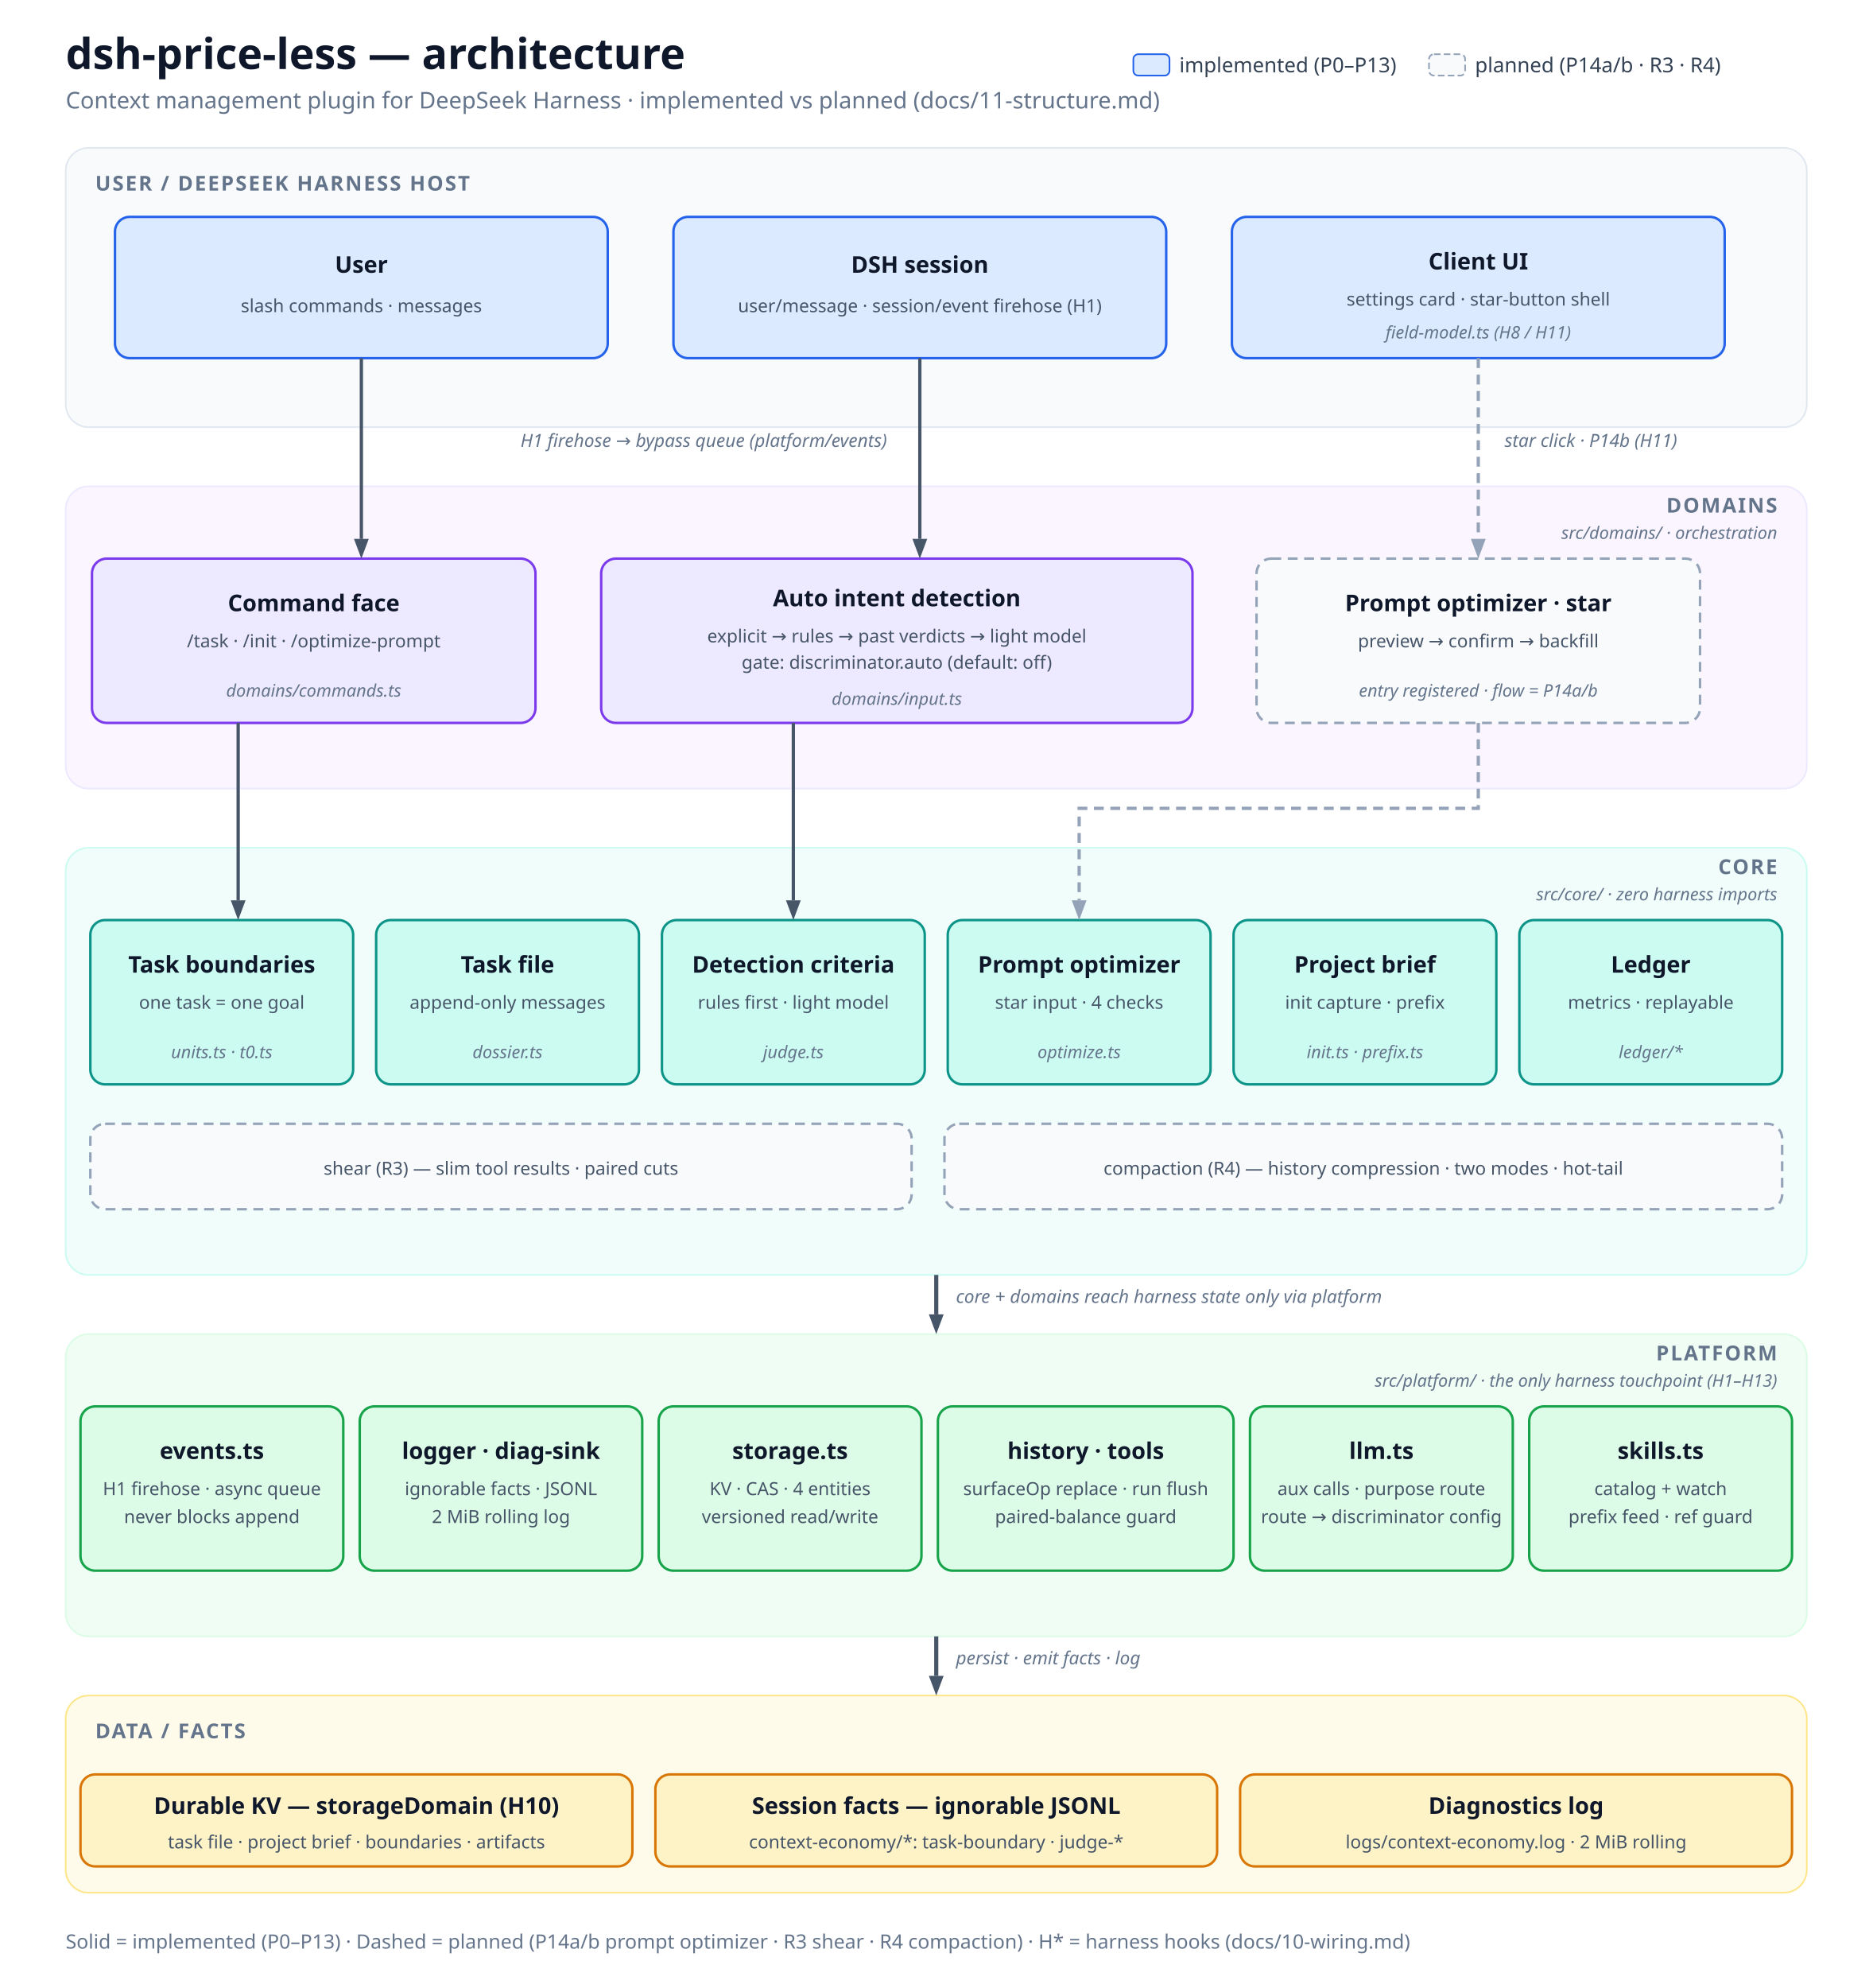
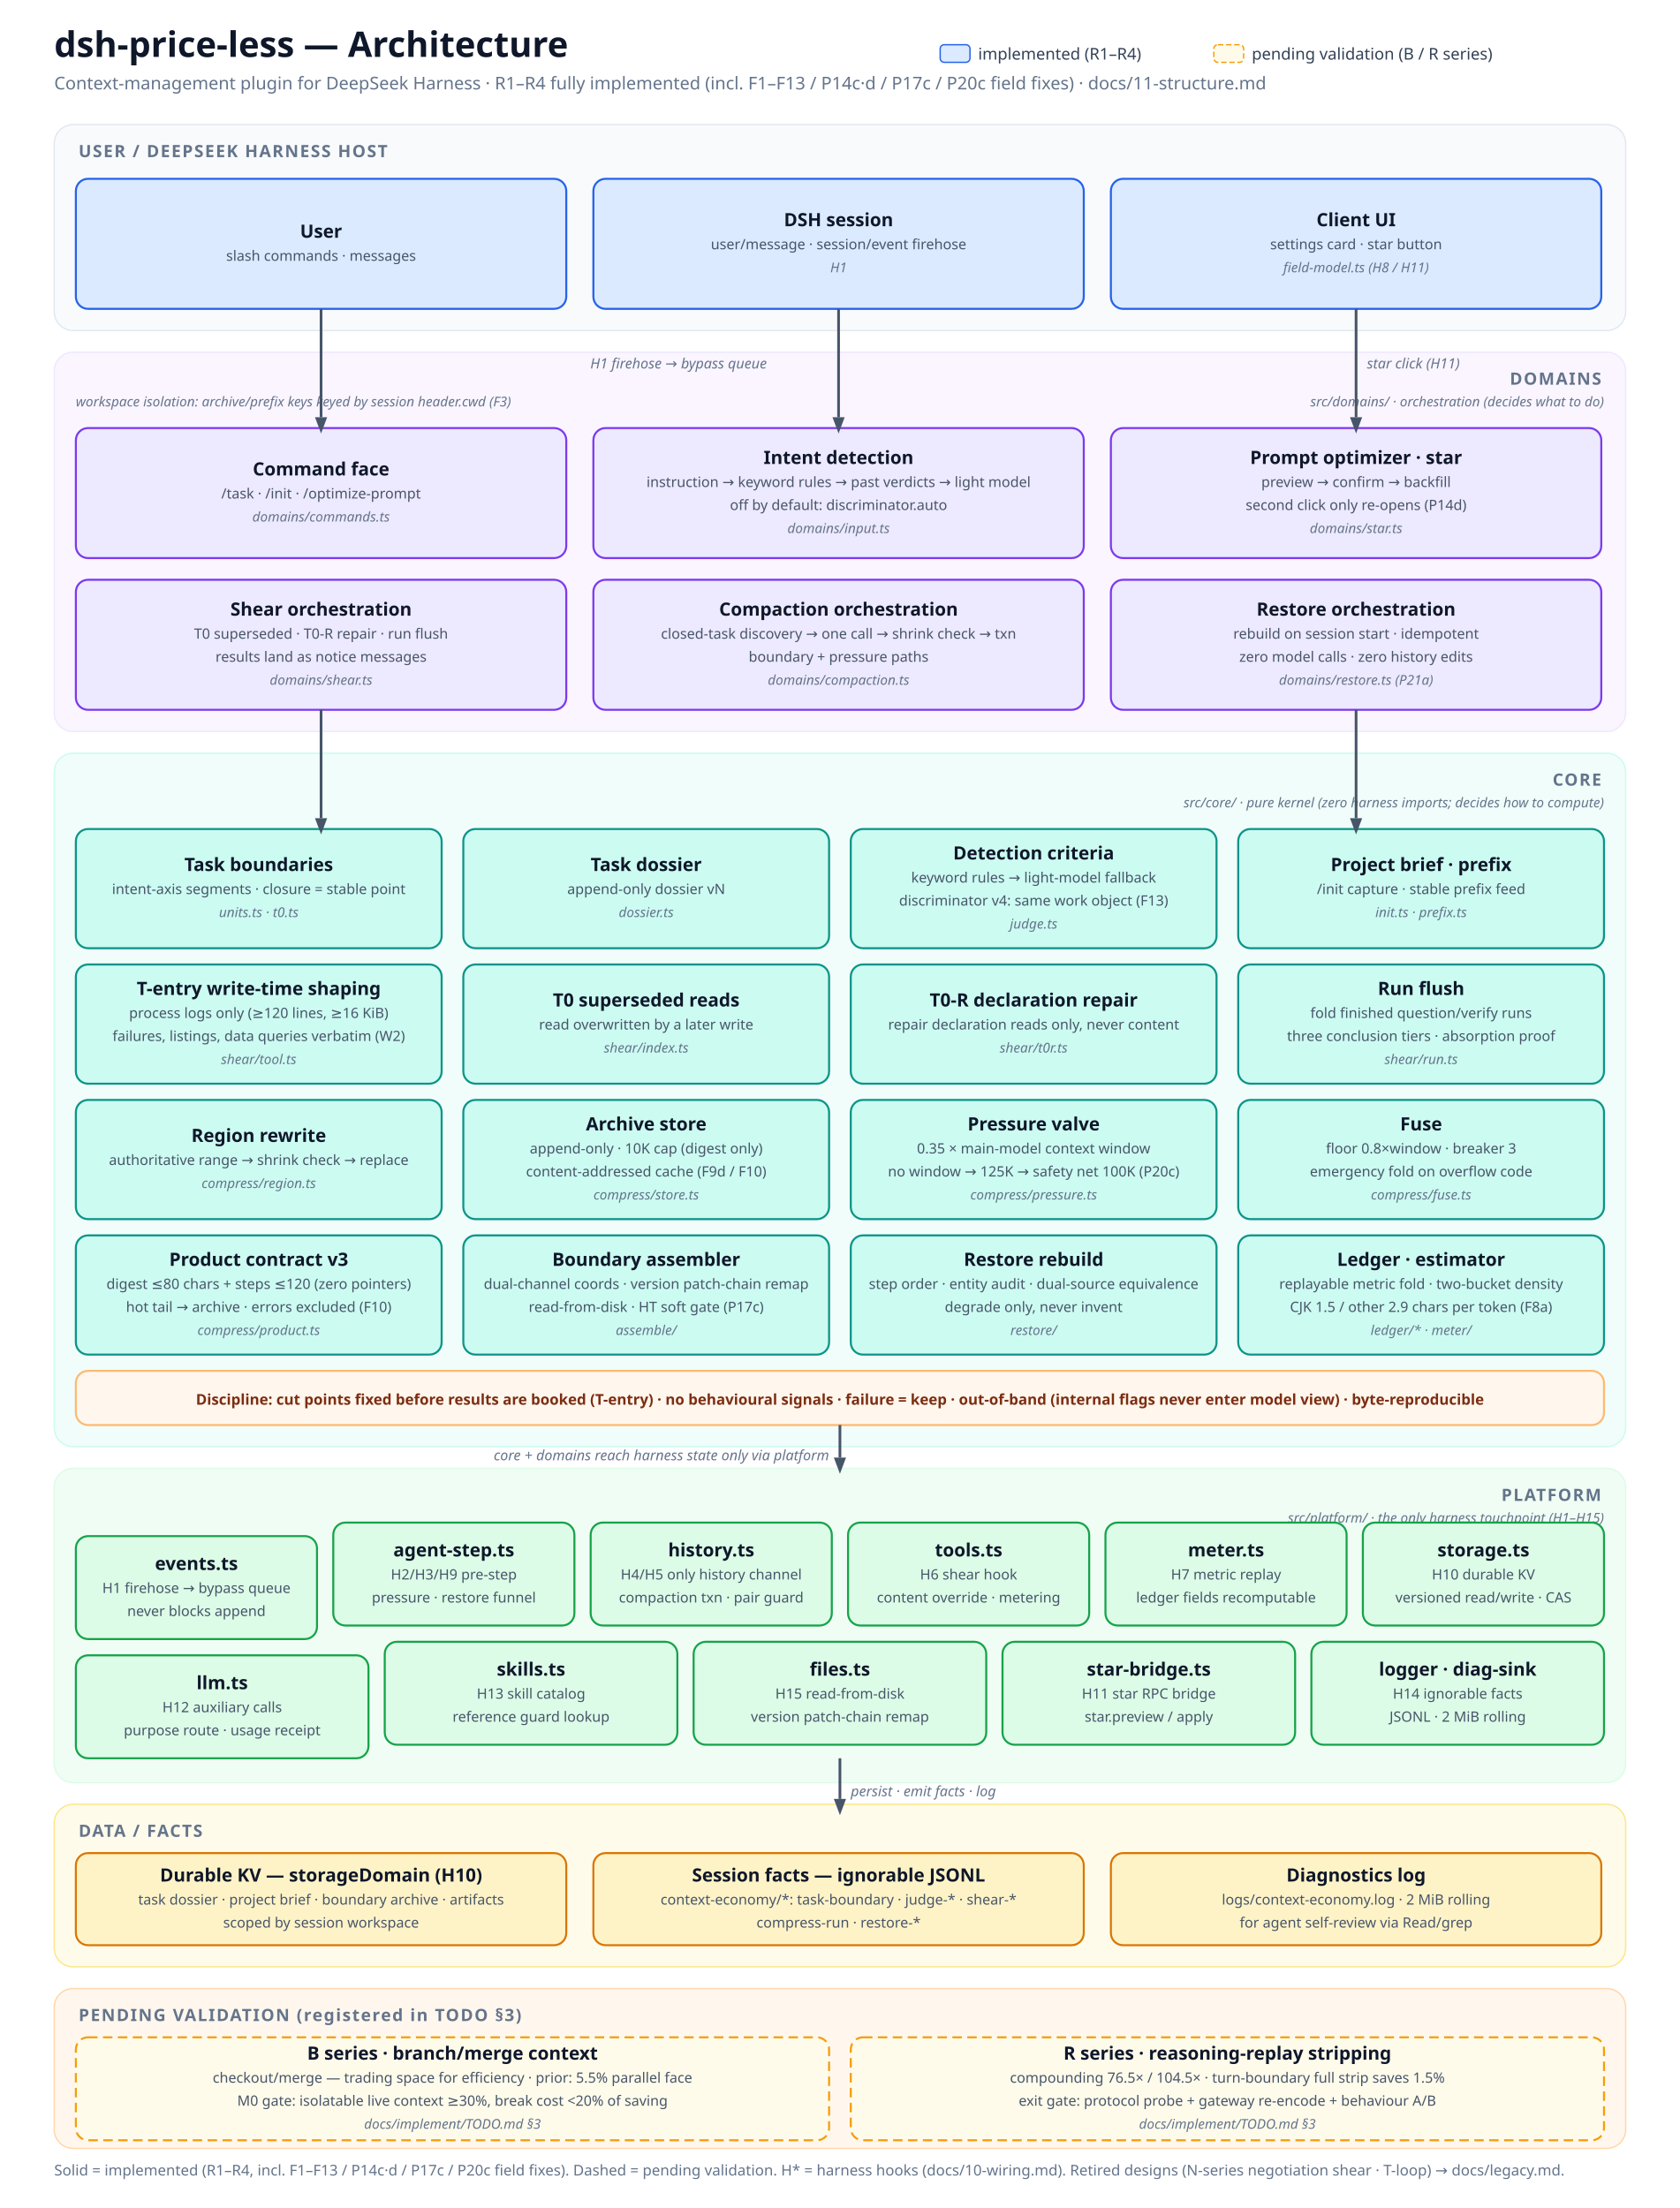
- <svg xmlns="http://www.w3.org/2000/svg" width="1140" height="1210" viewBox="0 0 1140 1210" role="img" aria-labelledby="title desc">
+ <svg xmlns="http://www.w3.org/2000/svg" width="1240" height="1630" viewBox="0 0 1240 1630" role="img" aria-labelledby="title desc">
  <defs>
    <marker id="arrow" markerWidth="12" markerHeight="9" refX="0" refY="4.5" orient="auto" markerUnits="userSpaceOnUse">
      <path d="M0,0 L12,4.5 L0,9 Z" fill="#475569" />
    </marker>
-     <marker id="arrowPlanned" markerWidth="12" markerHeight="9" refX="0" refY="4.5" orient="auto" markerUnits="userSpaceOnUse">
-       <path d="M0,0 L12,4.5 L0,9 Z" fill="#94a3b8" />
-     </marker>
  </defs>
  <style>
    .title { font: 700 26px system-ui, 'Segoe UI', sans-serif; fill: #0f172a; }
-     .subtitle { font: 400 14px system-ui, 'Segoe UI', sans-serif; fill: #64748b; }
+     .subtitle { font: 400 13px system-ui, 'Segoe UI', sans-serif; fill: #64748b; }
    .band-label { font: 700 12.5px system-ui, 'Segoe UI', sans-serif; fill: #64748b; letter-spacing: 0.08em; }
-     .box-label { font: 700 14px system-ui, 'Segoe UI', sans-serif; fill: #0f172a; }
-     .box-sub { font: 400 11px system-ui, 'Segoe UI', sans-serif; fill: #475569; }
-     .box-file { font: 400 10.5px system-ui, 'Segoe UI', sans-serif; font-style: italic; fill: #64748b; }
-     .flow-note { font: 400 11px system-ui, 'Segoe UI', sans-serif; font-style: italic; fill: #64748b; }
-     .footer { font: 400 12px system-ui, 'Segoe UI', sans-serif; fill: #64748b; }
-     .legend-text { font: 400 12.5px system-ui, 'Segoe UI', sans-serif; fill: #334155; }
+     .box-label { font: 700 13.5px system-ui, 'Segoe UI', sans-serif; fill: #0f172a; }
+     .box-sub { font: 400 10.5px system-ui, 'Segoe UI', sans-serif; fill: #475569; }
+     .box-file { font: 400 10px system-ui, 'Segoe UI', sans-serif; font-style: italic; fill: #64748b; }
+     .flow-note { font: 400 10.5px system-ui, 'Segoe UI', sans-serif; font-style: italic; fill: #64748b; }
+     .footer { font: 400 11px system-ui, 'Segoe UI', sans-serif; fill: #64748b; }
+     .legend-text { font: 400 12px system-ui, 'Segoe UI', sans-serif; fill: #334155; }
+     .discipline { font: 600 11px system-ui, 'Segoe UI', sans-serif; fill: #7c2d12; }
  </style>
-   <text class="title" x="40" y="42">dsh-price-less — architecture</text>
-   <text class="subtitle" x="40" y="66">Context management plugin for DeepSeek Harness · implemented vs planned (docs/11-structure.md)</text>
-   <rect x="690" y="33" width="22" height="13" rx="3" fill="#dbeafe" stroke="#2563eb" />
-   <text class="legend-text" x="718" y="44">implemented (P0–P13)</text>
-   <rect x="870" y="33" width="22" height="13" rx="3" fill="#f8fafc" stroke="#94a3b8" stroke-dasharray="4 2" />
-   <text class="legend-text" x="898" y="44">planned (P14a/b · R3 · R4)</text>
-   <rect x="40" y="90" width="1060" height="170" rx="14" fill="#f8fafc" stroke="#e2e8f0" />
-   <text class="band-label" x="58" y="116">USER / DEEPSEEK HARNESS HOST</text>
-   <rect x="70" y="132" width="300" height="86" rx="9" fill="#dbeafe" stroke="#2563eb" stroke-width="1.5" />
-   <text class="box-label" x="220" y="166" text-anchor="middle">User</text>
-   <text class="box-sub" x="220" y="190" text-anchor="middle">slash commands · messages</text>
-   <rect x="410" y="132" width="300" height="86" rx="9" fill="#dbeafe" stroke="#2563eb" stroke-width="1.5" />
-   <text class="box-label" x="560" y="166" text-anchor="middle">DSH session</text>
-   <text class="box-sub" x="560" y="190" text-anchor="middle">user/message · session/event firehose (H1)</text>
-   <rect x="750" y="132" width="300" height="86" rx="9" fill="#dbeafe" stroke="#2563eb" stroke-width="1.5" />
-   <text class="box-label" x="900" y="164" text-anchor="middle">Client UI</text>
-   <text class="box-sub" x="900" y="186" text-anchor="middle">settings card · star-button shell</text>
-   <text class="box-file" x="900" y="206" text-anchor="middle">field-model.ts (H8 / H11)</text>
-   <rect x="40" y="296" width="1060" height="184" rx="14" fill="#faf5ff" stroke="#ede9fe" />
-   <text class="band-label" x="1082" y="312" text-anchor="end">DOMAINS</text>
-   <text class="box-file" x="1082" y="328" text-anchor="end">src/domains/ · orchestration</text>
-   <rect x="56" y="340" width="270" height="100" rx="9" fill="#ede9fe" stroke="#7c3aed" stroke-width="1.5" />
-   <text class="box-label" x="191" y="372" text-anchor="middle">Command face</text>
-   <text class="box-sub" x="191" y="394" text-anchor="middle">/task · /init · /optimize-prompt</text>
-   <text class="box-file" x="191" y="424" text-anchor="middle">domains/commands.ts</text>
-   <rect x="366" y="340" width="360" height="100" rx="9" fill="#ede9fe" stroke="#7c3aed" stroke-width="1.5" />
-   <text class="box-label" x="546" y="369" text-anchor="middle">Auto intent detection</text>
-   <text class="box-sub" x="546" y="391" text-anchor="middle">explicit → rules → past verdicts → light model</text>
-   <text class="box-sub" x="546" y="407" text-anchor="middle">gate: discriminator.auto (default: off)</text>
-   <text class="box-file" x="546" y="429" text-anchor="middle">domains/input.ts</text>
-   <rect x="765" y="340" width="270" height="100" rx="9" fill="#f8fafc" stroke="#94a3b8" stroke-width="1.5" stroke-dasharray="6 4" />
-   <text class="box-label" x="900" y="372" text-anchor="middle" fill="#475569">Prompt optimizer · star</text>
-   <text class="box-sub" x="900" y="394" text-anchor="middle">preview → confirm → backfill</text>
-   <text class="box-file" x="900" y="424" text-anchor="middle">entry registered · flow = P14a/b</text>
-   <rect x="40" y="516" width="1060" height="260" rx="14" fill="#f0fdfa" stroke="#ccfbf1" />
-   <text class="band-label" x="1082" y="532" text-anchor="end">CORE</text>
-   <text class="box-file" x="1082" y="548" text-anchor="end">src/core/ · zero harness imports</text>
-   <rect x="55" y="560" width="160" height="100" rx="9" fill="#ccfbf1" stroke="#0d9488" stroke-width="1.5" />
-   <text class="box-label" x="135" y="592" text-anchor="middle">Task boundaries</text>
-   <text class="box-sub" x="135" y="614" text-anchor="middle">one task = one goal</text>
-   <text class="box-file" x="135" y="644" text-anchor="middle">units.ts · t0.ts</text>
-   <rect x="229" y="560" width="160" height="100" rx="9" fill="#ccfbf1" stroke="#0d9488" stroke-width="1.5" />
-   <text class="box-label" x="309" y="592" text-anchor="middle">Task file</text>
-   <text class="box-sub" x="309" y="614" text-anchor="middle">append-only messages</text>
-   <text class="box-file" x="309" y="644" text-anchor="middle">dossier.ts</text>
-   <rect x="403" y="560" width="160" height="100" rx="9" fill="#ccfbf1" stroke="#0d9488" stroke-width="1.5" />
-   <text class="box-label" x="483" y="592" text-anchor="middle">Detection criteria</text>
-   <text class="box-sub" x="483" y="614" text-anchor="middle">rules first · light model</text>
-   <text class="box-file" x="483" y="644" text-anchor="middle">judge.ts</text>
-   <rect x="577" y="560" width="160" height="100" rx="9" fill="#ccfbf1" stroke="#0d9488" stroke-width="1.5" />
-   <text class="box-label" x="657" y="592" text-anchor="middle">Prompt optimizer</text>
-   <text class="box-sub" x="657" y="614" text-anchor="middle">star input · 4 checks</text>
-   <text class="box-file" x="657" y="644" text-anchor="middle">optimize.ts</text>
-   <rect x="751" y="560" width="160" height="100" rx="9" fill="#ccfbf1" stroke="#0d9488" stroke-width="1.5" />
-   <text class="box-label" x="831" y="592" text-anchor="middle">Project brief</text>
-   <text class="box-sub" x="831" y="614" text-anchor="middle">init capture · prefix</text>
-   <text class="box-file" x="831" y="644" text-anchor="middle">init.ts · prefix.ts</text>
-   <rect x="925" y="560" width="160" height="100" rx="9" fill="#ccfbf1" stroke="#0d9488" stroke-width="1.5" />
-   <text class="box-label" x="1005" y="592" text-anchor="middle">Ledger</text>
-   <text class="box-sub" x="1005" y="614" text-anchor="middle">metrics · replayable</text>
-   <text class="box-file" x="1005" y="644" text-anchor="middle">ledger/*</text>
-   <rect x="55" y="684" width="500" height="52" rx="9" fill="#f8fafc" stroke="#94a3b8" stroke-width="1.5" stroke-dasharray="6 4" />
-   <text class="box-sub" x="305" y="715" text-anchor="middle" fill="#475569">shear (R3) — slim tool results · paired cuts</text>
-   <rect x="575" y="684" width="510" height="52" rx="9" fill="#f8fafc" stroke="#94a3b8" stroke-width="1.5" stroke-dasharray="6 4" />
-   <text class="box-sub" x="830" y="715" text-anchor="middle" fill="#475569">compaction (R4) — history compression · two modes · hot-tail</text>
-   <rect x="40" y="812" width="1060" height="184" rx="14" fill="#f0fdf4" stroke="#dcfce7" />
-   <text class="band-label" x="1082" y="828" text-anchor="end">PLATFORM</text>
-   <text class="box-file" x="1082" y="844" text-anchor="end">src/platform/ · the only harness touchpoint (H1–H13)</text>
-   <rect x="49" y="856" width="160" height="100" rx="9" fill="#dcfce7" stroke="#16a34a" stroke-width="1.5" />
-   <text class="box-label" x="129" y="888" text-anchor="middle">events.ts</text>
-   <text class="box-sub" x="129" y="910" text-anchor="middle">H1 firehose · async queue</text>
-   <text class="box-sub" x="129" y="927" text-anchor="middle">never blocks append</text>
-   <rect x="219" y="856" width="172" height="100" rx="9" fill="#dcfce7" stroke="#16a34a" stroke-width="1.5" />
-   <text class="box-label" x="305" y="888" text-anchor="middle">logger · diag-sink</text>
-   <text class="box-sub" x="305" y="910" text-anchor="middle">ignorable facts · JSONL</text>
-   <text class="box-sub" x="305" y="927" text-anchor="middle">2 MiB rolling log</text>
-   <rect x="401" y="856" width="160" height="100" rx="9" fill="#dcfce7" stroke="#16a34a" stroke-width="1.5" />
-   <text class="box-label" x="481" y="888" text-anchor="middle">storage.ts</text>
-   <text class="box-sub" x="481" y="910" text-anchor="middle">KV · CAS · 4 entities</text>
-   <text class="box-sub" x="481" y="927" text-anchor="middle">versioned read/write</text>
-   <rect x="571" y="856" width="180" height="100" rx="9" fill="#dcfce7" stroke="#16a34a" stroke-width="1.5" />
-   <text class="box-label" x="661" y="888" text-anchor="middle">history · tools</text>
-   <text class="box-sub" x="661" y="910" text-anchor="middle">surfaceOp replace · run flush</text>
-   <text class="box-sub" x="661" y="927" text-anchor="middle">paired-balance guard</text>
-   <rect x="761" y="856" width="160" height="100" rx="9" fill="#dcfce7" stroke="#16a34a" stroke-width="1.5" />
-   <text class="box-label" x="841" y="888" text-anchor="middle">llm.ts</text>
-   <text class="box-sub" x="841" y="910" text-anchor="middle">aux calls · purpose route</text>
-   <text class="box-sub" x="841" y="927" text-anchor="middle">route → discriminator config</text>
-   <rect x="931" y="856" width="160" height="100" rx="9" fill="#dcfce7" stroke="#16a34a" stroke-width="1.5" />
-   <text class="box-label" x="1011" y="888" text-anchor="middle">skills.ts</text>
-   <text class="box-sub" x="1011" y="910" text-anchor="middle">catalog + watch</text>
-   <text class="box-sub" x="1011" y="927" text-anchor="middle">prefix feed · ref guard</text>
-   <rect x="40" y="1032" width="1060" height="120" rx="14" fill="#fffbeb" stroke="#fde68a" />
-   <text class="band-label" x="58" y="1058">DATA / FACTS</text>
-   <rect x="49" y="1080" width="336" height="56" rx="9" fill="#fef3c7" stroke="#d97706" stroke-width="1.5" />
-   <text class="box-label" x="217" y="1104" text-anchor="middle" font-size="13">Durable KV — storageDomain (H10)</text>
-   <text class="box-sub" x="217" y="1125" text-anchor="middle">task file · project brief · boundaries · artifacts</text>
-   <rect x="399" y="1080" width="342" height="56" rx="9" fill="#fef3c7" stroke="#d97706" stroke-width="1.5" />
-   <text class="box-label" x="570" y="1104" text-anchor="middle" font-size="13">Session facts — ignorable JSONL</text>
-   <text class="box-sub" x="570" y="1125" text-anchor="middle">context-economy/*: task-boundary · judge-*</text>
-   <rect x="755" y="1080" width="336" height="56" rx="9" fill="#fef3c7" stroke="#d97706" stroke-width="1.5" />
-   <text class="box-label" x="923" y="1104" text-anchor="middle" font-size="13">Diagnostics log</text>
-   <text class="box-sub" x="923" y="1125" text-anchor="middle">logs/context-economy.log · 2 MiB rolling</text>
+   <text class="title" x="40" y="42">dsh-price-less — Architecture</text>
+   <text class="subtitle" x="40" y="66">Context-management plugin for DeepSeek Harness · R1–R4 fully implemented (incl. F1–F13 / P14c·d / P17c / P20c field fixes) · docs/11-structure.md</text>
+   <rect x="694" y="33" width="22" height="13" rx="3" fill="#dbeafe" stroke="#2563eb" />
+   <text class="legend-text" x="722" y="44">implemented (R1–R4)</text>
+   <rect x="896" y="33" width="22" height="13" rx="3" fill="#fffbeb" stroke="#f59e0b" stroke-dasharray="4 2" />
+   <text class="legend-text" x="924" y="44">pending validation (B / R series)</text>
+   <rect x="40" y="92" width="1160" height="152" rx="14" fill="#f8fafc" stroke="#e2e8f0" />
+   <text class="band-label" x="58" y="116" text-anchor="start">USER / DEEPSEEK HARNESS HOST</text>
+   <rect x="40" y="260" width="1160" height="280" rx="14" fill="#faf5ff" stroke="#ede9fe" />
+   <text class="band-label" x="1182" y="284" text-anchor="end">DOMAINS</text>
+   <text class="box-file" x="56" y="300" text-anchor="start">workspace isolation: archive/prefix keys keyed by session header.cwd (F3)</text>
+   <text class="box-file" x="1184" y="300" text-anchor="end">src/domains/ · orchestration (decides what to do)</text>
+   <rect x="40" y="556" width="1160" height="512" rx="14" fill="#f0fdfa" stroke="#ccfbf1" />
+   <text class="band-label" x="1182" y="580" text-anchor="end">CORE</text>
+   <text class="box-file" x="1184" y="596" text-anchor="end">src/core/ · pure kernel (zero harness imports; decides how to compute)</text>
+   <rect x="40" y="1084" width="1160" height="232" rx="14" fill="#f0fdf4" stroke="#dcfce7" />
+   <text class="band-label" x="1182" y="1108" text-anchor="end">PLATFORM</text>
+   <text class="box-file" x="1184" y="1124" text-anchor="end">src/platform/ · the only harness touchpoint (H1–H15)</text>
+   <rect x="40" y="1332" width="1160" height="120" rx="14" fill="#fffbeb" stroke="#fde68a" />
+   <text class="band-label" x="58" y="1356" text-anchor="start">DATA / FACTS</text>
+   <rect x="40" y="1468" width="1160" height="118" rx="14" fill="#fff7ed" stroke="#fed7aa" />
+   <text class="band-label" x="58" y="1492" text-anchor="start">PENDING VALIDATION (registered in TODO §3)</text>
+   <rect x="56" y="132" width="362" height="96" rx="9" fill="#dbeafe" stroke="#2563eb" stroke-width="1.5" />
+   <text class="box-label" x="237.0" y="175.5" text-anchor="middle">User</text>
+   <text class="box-sub" x="237.0" y="192.5" text-anchor="middle">slash commands · messages</text>
+   <rect x="438" y="132" width="362" height="96" rx="9" fill="#dbeafe" stroke="#2563eb" stroke-width="1.5" />
+   <text class="box-label" x="619.0" y="167.0" text-anchor="middle">DSH session</text>
+   <text class="box-sub" x="619.0" y="184.0" text-anchor="middle">user/message · session/event firehose</text>
+   <text class="box-file" x="619.0" y="201.0" text-anchor="middle">H1</text>
+   <rect x="820" y="132" width="362" height="96" rx="9" fill="#dbeafe" stroke="#2563eb" stroke-width="1.5" />
+   <text class="box-label" x="1001.0" y="167.0" text-anchor="middle">Client UI</text>
+   <text class="box-sub" x="1001.0" y="184.0" text-anchor="middle">settings card · star button</text>
+   <text class="box-file" x="1001.0" y="201.0" text-anchor="middle">field-model.ts (H8 / H11)</text>
+   <rect x="56" y="316" width="362" height="96" rx="9" fill="#ede9fe" stroke="#7c3aed" stroke-width="1.5" />
+   <text class="box-label" x="237.0" y="351.0" text-anchor="middle">Command face</text>
+   <text class="box-sub" x="237.0" y="368.0" text-anchor="middle">/task · /init · /optimize-prompt</text>
+   <text class="box-file" x="237.0" y="385.0" text-anchor="middle">domains/commands.ts</text>
+   <rect x="438" y="316" width="362" height="96" rx="9" fill="#ede9fe" stroke="#7c3aed" stroke-width="1.5" />
+   <text class="box-label" x="619.0" y="342.5" text-anchor="middle">Intent detection</text>
+   <text class="box-sub" x="619.0" y="359.5" text-anchor="middle">instruction → keyword rules → past verdicts → light model</text>
+   <text class="box-sub" x="619.0" y="376.5" text-anchor="middle">off by default: discriminator.auto</text>
+   <text class="box-file" x="619.0" y="393.5" text-anchor="middle">domains/input.ts</text>
+   <rect x="820" y="316" width="362" height="96" rx="9" fill="#ede9fe" stroke="#7c3aed" stroke-width="1.5" />
+   <text class="box-label" x="1001.0" y="342.5" text-anchor="middle">Prompt optimizer · star</text>
+   <text class="box-sub" x="1001.0" y="359.5" text-anchor="middle">preview → confirm → backfill</text>
+   <text class="box-sub" x="1001.0" y="376.5" text-anchor="middle">second click only re-opens (P14d)</text>
+   <text class="box-file" x="1001.0" y="393.5" text-anchor="middle">domains/star.ts</text>
+   <rect x="56" y="428" width="362" height="96" rx="9" fill="#ede9fe" stroke="#7c3aed" stroke-width="1.5" />
+   <text class="box-label" x="237.0" y="454.5" text-anchor="middle">Shear orchestration</text>
+   <text class="box-sub" x="237.0" y="471.5" text-anchor="middle">T0 superseded · T0-R repair · run flush</text>
+   <text class="box-sub" x="237.0" y="488.5" text-anchor="middle">results land as notice messages</text>
+   <text class="box-file" x="237.0" y="505.5" text-anchor="middle">domains/shear.ts</text>
+   <rect x="438" y="428" width="362" height="96" rx="9" fill="#ede9fe" stroke="#7c3aed" stroke-width="1.5" />
+   <text class="box-label" x="619.0" y="454.5" text-anchor="middle">Compaction orchestration</text>
+   <text class="box-sub" x="619.0" y="471.5" text-anchor="middle">closed-task discovery → one call → shrink check → txn</text>
+   <text class="box-sub" x="619.0" y="488.5" text-anchor="middle">boundary + pressure paths</text>
+   <text class="box-file" x="619.0" y="505.5" text-anchor="middle">domains/compaction.ts</text>
+   <rect x="820" y="428" width="362" height="96" rx="9" fill="#ede9fe" stroke="#7c3aed" stroke-width="1.5" />
+   <text class="box-label" x="1001.0" y="454.5" text-anchor="middle">Restore orchestration</text>
+   <text class="box-sub" x="1001.0" y="471.5" text-anchor="middle">rebuild on session start · idempotent</text>
+   <text class="box-sub" x="1001.0" y="488.5" text-anchor="middle">zero model calls · zero history edits</text>
+   <text class="box-file" x="1001.0" y="505.5" text-anchor="middle">domains/restore.ts (P21a)</text>
+   <rect x="56" y="612" width="270" height="88" rx="9" fill="#ccfbf1" stroke="#0d9488" stroke-width="1.5" />
+   <text class="box-label" x="191.0" y="643.0" text-anchor="middle">Task boundaries</text>
+   <text class="box-sub" x="191.0" y="660.0" text-anchor="middle">intent-axis segments · closure = stable point</text>
+   <text class="box-file" x="191.0" y="677.0" text-anchor="middle">units.ts · t0.ts</text>
+   <rect x="342" y="612" width="270" height="88" rx="9" fill="#ccfbf1" stroke="#0d9488" stroke-width="1.5" />
+   <text class="box-label" x="477.0" y="643.0" text-anchor="middle">Task dossier</text>
+   <text class="box-sub" x="477.0" y="660.0" text-anchor="middle">append-only dossier vN</text>
+   <text class="box-file" x="477.0" y="677.0" text-anchor="middle">dossier.ts</text>
+   <rect x="628" y="612" width="270" height="88" rx="9" fill="#ccfbf1" stroke="#0d9488" stroke-width="1.5" />
+   <text class="box-label" x="763.0" y="634.5" text-anchor="middle">Detection criteria</text>
+   <text class="box-sub" x="763.0" y="651.5" text-anchor="middle">keyword rules → light-model fallback</text>
+   <text class="box-sub" x="763.0" y="668.5" text-anchor="middle">discriminator v4: same work object (F13)</text>
+   <text class="box-file" x="763.0" y="685.5" text-anchor="middle">judge.ts</text>
+   <rect x="914" y="612" width="270" height="88" rx="9" fill="#ccfbf1" stroke="#0d9488" stroke-width="1.5" />
+   <text class="box-label" x="1049.0" y="643.0" text-anchor="middle">Project brief · prefix</text>
+   <text class="box-sub" x="1049.0" y="660.0" text-anchor="middle">/init capture · stable prefix feed</text>
+   <text class="box-file" x="1049.0" y="677.0" text-anchor="middle">init.ts · prefix.ts</text>
+   <rect x="56" y="712" width="270" height="88" rx="9" fill="#ccfbf1" stroke="#0d9488" stroke-width="1.5" />
+   <text class="box-label" x="191.0" y="734.5" text-anchor="middle">T-entry write-time shaping</text>
+   <text class="box-sub" x="191.0" y="751.5" text-anchor="middle">process logs only (≥120 lines, ≥16 KiB)</text>
+   <text class="box-sub" x="191.0" y="768.5" text-anchor="middle">failures, listings, data queries verbatim (W2)</text>
+   <text class="box-file" x="191.0" y="785.5" text-anchor="middle">shear/tool.ts</text>
+   <rect x="342" y="712" width="270" height="88" rx="9" fill="#ccfbf1" stroke="#0d9488" stroke-width="1.5" />
+   <text class="box-label" x="477.0" y="743.0" text-anchor="middle">T0 superseded reads</text>
+   <text class="box-sub" x="477.0" y="760.0" text-anchor="middle">read overwritten by a later write</text>
+   <text class="box-file" x="477.0" y="777.0" text-anchor="middle">shear/index.ts</text>
+   <rect x="628" y="712" width="270" height="88" rx="9" fill="#ccfbf1" stroke="#0d9488" stroke-width="1.5" />
+   <text class="box-label" x="763.0" y="743.0" text-anchor="middle">T0-R declaration repair</text>
+   <text class="box-sub" x="763.0" y="760.0" text-anchor="middle">repair declaration reads only, never content</text>
+   <text class="box-file" x="763.0" y="777.0" text-anchor="middle">shear/t0r.ts</text>
+   <rect x="914" y="712" width="270" height="88" rx="9" fill="#ccfbf1" stroke="#0d9488" stroke-width="1.5" />
+   <text class="box-label" x="1049.0" y="734.5" text-anchor="middle">Run flush</text>
+   <text class="box-sub" x="1049.0" y="751.5" text-anchor="middle">fold finished question/verify runs</text>
+   <text class="box-sub" x="1049.0" y="768.5" text-anchor="middle">three conclusion tiers · absorption proof</text>
+   <text class="box-file" x="1049.0" y="785.5" text-anchor="middle">shear/run.ts</text>
+   <rect x="56" y="812" width="270" height="88" rx="9" fill="#ccfbf1" stroke="#0d9488" stroke-width="1.5" />
+   <text class="box-label" x="191.0" y="843.0" text-anchor="middle">Region rewrite</text>
+   <text class="box-sub" x="191.0" y="860.0" text-anchor="middle">authoritative range → shrink check → replace</text>
+   <text class="box-file" x="191.0" y="877.0" text-anchor="middle">compress/region.ts</text>
+   <rect x="342" y="812" width="270" height="88" rx="9" fill="#ccfbf1" stroke="#0d9488" stroke-width="1.5" />
+   <text class="box-label" x="477.0" y="834.5" text-anchor="middle">Archive store</text>
+   <text class="box-sub" x="477.0" y="851.5" text-anchor="middle">append-only · 10K cap (digest only)</text>
+   <text class="box-sub" x="477.0" y="868.5" text-anchor="middle">content-addressed cache (F9d / F10)</text>
+   <text class="box-file" x="477.0" y="885.5" text-anchor="middle">compress/store.ts</text>
+   <rect x="628" y="812" width="270" height="88" rx="9" fill="#ccfbf1" stroke="#0d9488" stroke-width="1.5" />
+   <text class="box-label" x="763.0" y="834.5" text-anchor="middle">Pressure valve</text>
+   <text class="box-sub" x="763.0" y="851.5" text-anchor="middle">0.35 × main-model context window</text>
+   <text class="box-sub" x="763.0" y="868.5" text-anchor="middle">no window → 125K → safety net 100K (P20c)</text>
+   <text class="box-file" x="763.0" y="885.5" text-anchor="middle">compress/pressure.ts</text>
+   <rect x="914" y="812" width="270" height="88" rx="9" fill="#ccfbf1" stroke="#0d9488" stroke-width="1.5" />
+   <text class="box-label" x="1049.0" y="834.5" text-anchor="middle">Fuse</text>
+   <text class="box-sub" x="1049.0" y="851.5" text-anchor="middle">floor 0.8×window · breaker 3</text>
+   <text class="box-sub" x="1049.0" y="868.5" text-anchor="middle">emergency fold on overflow code</text>
+   <text class="box-file" x="1049.0" y="885.5" text-anchor="middle">compress/fuse.ts</text>
+   <rect x="56" y="912" width="270" height="88" rx="9" fill="#ccfbf1" stroke="#0d9488" stroke-width="1.5" />
+   <text class="box-label" x="191.0" y="934.5" text-anchor="middle">Product contract v3</text>
+   <text class="box-sub" x="191.0" y="951.5" text-anchor="middle">digest ≤80 chars + steps ≤120 (zero pointers)</text>
+   <text class="box-sub" x="191.0" y="968.5" text-anchor="middle">hot tail → archive · errors excluded (F10)</text>
+   <text class="box-file" x="191.0" y="985.5" text-anchor="middle">compress/product.ts</text>
+   <rect x="342" y="912" width="270" height="88" rx="9" fill="#ccfbf1" stroke="#0d9488" stroke-width="1.5" />
+   <text class="box-label" x="477.0" y="934.5" text-anchor="middle">Boundary assembler</text>
+   <text class="box-sub" x="477.0" y="951.5" text-anchor="middle">dual-channel coords · version patch-chain remap</text>
+   <text class="box-sub" x="477.0" y="968.5" text-anchor="middle">read-from-disk · HT soft gate (P17c)</text>
+   <text class="box-file" x="477.0" y="985.5" text-anchor="middle">assemble/</text>
+   <rect x="628" y="912" width="270" height="88" rx="9" fill="#ccfbf1" stroke="#0d9488" stroke-width="1.5" />
+   <text class="box-label" x="763.0" y="934.5" text-anchor="middle">Restore rebuild</text>
+   <text class="box-sub" x="763.0" y="951.5" text-anchor="middle">step order · entity audit · dual-source equivalence</text>
+   <text class="box-sub" x="763.0" y="968.5" text-anchor="middle">degrade only, never invent</text>
+   <text class="box-file" x="763.0" y="985.5" text-anchor="middle">restore/</text>
+   <rect x="914" y="912" width="270" height="88" rx="9" fill="#ccfbf1" stroke="#0d9488" stroke-width="1.5" />
+   <text class="box-label" x="1049.0" y="934.5" text-anchor="middle">Ledger · estimator</text>
+   <text class="box-sub" x="1049.0" y="951.5" text-anchor="middle">replayable metric fold · two-bucket density</text>
+   <text class="box-sub" x="1049.0" y="968.5" text-anchor="middle">CJK 1.5 / other 2.9 chars per token (F8a)</text>
+   <text class="box-file" x="1049.0" y="985.5" text-anchor="middle">ledger/* · meter/</text>
+   <rect x="56" y="1134" width="178" height="76" rx="9" fill="#dcfce7" stroke="#16a34a" stroke-width="1.5" />
+   <text class="box-label" x="145.0" y="1159.0" text-anchor="middle">events.ts</text>
+   <text class="box-sub" x="145.0" y="1176.0" text-anchor="middle">H1 firehose → bypass queue</text>
+   <text class="box-sub" x="145.0" y="1193.0" text-anchor="middle">never blocks append</text>
+   <rect x="246" y="1124" width="178" height="76" rx="9" fill="#dcfce7" stroke="#16a34a" stroke-width="1.5" />
+   <text class="box-label" x="335.0" y="1149.0" text-anchor="middle">agent-step.ts</text>
+   <text class="box-sub" x="335.0" y="1166.0" text-anchor="middle">H2/H3/H9 pre-step</text>
+   <text class="box-sub" x="335.0" y="1183.0" text-anchor="middle">pressure · restore funnel</text>
+   <rect x="436" y="1124" width="178" height="76" rx="9" fill="#dcfce7" stroke="#16a34a" stroke-width="1.5" />
+   <text class="box-label" x="525.0" y="1149.0" text-anchor="middle">history.ts</text>
+   <text class="box-sub" x="525.0" y="1166.0" text-anchor="middle">H4/H5 only history channel</text>
+   <text class="box-sub" x="525.0" y="1183.0" text-anchor="middle">compaction txn · pair guard</text>
+   <rect x="626" y="1124" width="178" height="76" rx="9" fill="#dcfce7" stroke="#16a34a" stroke-width="1.5" />
+   <text class="box-label" x="715.0" y="1149.0" text-anchor="middle">tools.ts</text>
+   <text class="box-sub" x="715.0" y="1166.0" text-anchor="middle">H6 shear hook</text>
+   <text class="box-sub" x="715.0" y="1183.0" text-anchor="middle">content override · metering</text>
+   <rect x="816" y="1124" width="178" height="76" rx="9" fill="#dcfce7" stroke="#16a34a" stroke-width="1.5" />
+   <text class="box-label" x="905.0" y="1149.0" text-anchor="middle">meter.ts</text>
+   <text class="box-sub" x="905.0" y="1166.0" text-anchor="middle">H7 metric replay</text>
+   <text class="box-sub" x="905.0" y="1183.0" text-anchor="middle">ledger fields recomputable</text>
+   <rect x="1006" y="1124" width="178" height="76" rx="9" fill="#dcfce7" stroke="#16a34a" stroke-width="1.5" />
+   <text class="box-label" x="1095.0" y="1149.0" text-anchor="middle">storage.ts</text>
+   <text class="box-sub" x="1095.0" y="1166.0" text-anchor="middle">H10 durable KV</text>
+   <text class="box-sub" x="1095.0" y="1183.0" text-anchor="middle">versioned read/write · CAS</text>
+   <rect x="56" y="1222" width="216" height="76" rx="9" fill="#dcfce7" stroke="#16a34a" stroke-width="1.5" />
+   <text class="box-label" x="164.0" y="1247.0" text-anchor="middle">llm.ts</text>
+   <text class="box-sub" x="164.0" y="1264.0" text-anchor="middle">H12 auxiliary calls</text>
+   <text class="box-sub" x="164.0" y="1281.0" text-anchor="middle">purpose route · usage receipt</text>
+   <rect x="284" y="1212" width="216" height="76" rx="9" fill="#dcfce7" stroke="#16a34a" stroke-width="1.5" />
+   <text class="box-label" x="392.0" y="1237.0" text-anchor="middle">skills.ts</text>
+   <text class="box-sub" x="392.0" y="1254.0" text-anchor="middle">H13 skill catalog</text>
+   <text class="box-sub" x="392.0" y="1271.0" text-anchor="middle">reference guard lookup</text>
+   <rect x="512" y="1212" width="216" height="76" rx="9" fill="#dcfce7" stroke="#16a34a" stroke-width="1.5" />
+   <text class="box-label" x="620.0" y="1237.0" text-anchor="middle">files.ts</text>
+   <text class="box-sub" x="620.0" y="1254.0" text-anchor="middle">H15 read-from-disk</text>
+   <text class="box-sub" x="620.0" y="1271.0" text-anchor="middle">version patch-chain remap</text>
+   <rect x="740" y="1212" width="216" height="76" rx="9" fill="#dcfce7" stroke="#16a34a" stroke-width="1.5" />
+   <text class="box-label" x="848.0" y="1237.0" text-anchor="middle">star-bridge.ts</text>
+   <text class="box-sub" x="848.0" y="1254.0" text-anchor="middle">H11 star RPC bridge</text>
+   <text class="box-sub" x="848.0" y="1271.0" text-anchor="middle">star.preview / apply</text>
+   <rect x="968" y="1212" width="216" height="76" rx="9" fill="#dcfce7" stroke="#16a34a" stroke-width="1.5" />
+   <text class="box-label" x="1076.0" y="1237.0" text-anchor="middle">logger · diag-sink</text>
+   <text class="box-sub" x="1076.0" y="1254.0" text-anchor="middle">H14 ignorable facts</text>
+   <text class="box-sub" x="1076.0" y="1271.0" text-anchor="middle">JSONL · 2 MiB rolling</text>
+   <rect x="56" y="1368" width="362" height="68" rx="9" fill="#fef3c7" stroke="#d97706" stroke-width="1.5" />
+   <text class="box-label" x="237.0" y="1389.0" text-anchor="middle">Durable KV — storageDomain (H10)</text>
+   <text class="box-sub" x="237.0" y="1406.0" text-anchor="middle">task dossier · project brief · boundary archive · artifacts</text>
+   <text class="box-sub" x="237.0" y="1423.0" text-anchor="middle">scoped by session workspace</text>
+   <rect x="438" y="1368" width="362" height="68" rx="9" fill="#fef3c7" stroke="#d97706" stroke-width="1.5" />
+   <text class="box-label" x="619.0" y="1389.0" text-anchor="middle">Session facts — ignorable JSONL</text>
+   <text class="box-sub" x="619.0" y="1406.0" text-anchor="middle">context-economy/*: task-boundary · judge-* · shear-*</text>
+   <text class="box-sub" x="619.0" y="1423.0" text-anchor="middle">compress-run · restore-*</text>
+   <rect x="820" y="1368" width="362" height="68" rx="9" fill="#fef3c7" stroke="#d97706" stroke-width="1.5" />
+   <text class="box-label" x="1001.0" y="1389.0" text-anchor="middle">Diagnostics log</text>
+   <text class="box-sub" x="1001.0" y="1406.0" text-anchor="middle">logs/context-economy.log · 2 MiB rolling</text>
+   <text class="box-sub" x="1001.0" y="1423.0" text-anchor="middle">for agent self-review via Read/grep</text>
+   <rect x="56" y="1504" width="556" height="76" rx="9" fill="#fffbeb" stroke="#f59e0b" stroke-width="1.5" stroke-dasharray="7 4" />
+   <text class="box-label" x="334.0" y="1520.5" text-anchor="middle">B series · branch/merge context</text>
+   <text class="box-sub" x="334.0" y="1537.5" text-anchor="middle">checkout/merge — trading space for efficiency · prior: 5.5% parallel face</text>
+   <text class="box-sub" x="334.0" y="1554.5" text-anchor="middle">M0 gate: isolatable live context ≥30%, break cost &lt;20% of saving</text>
+   <text class="box-file" x="334.0" y="1571.5" text-anchor="middle">docs/implement/TODO.md §3</text>
+   <rect x="628" y="1504" width="556" height="76" rx="9" fill="#fffbeb" stroke="#f59e0b" stroke-width="1.5" stroke-dasharray="7 4" />
+   <text class="box-label" x="906.0" y="1520.5" text-anchor="middle">R series · reasoning-replay stripping</text>
+   <text class="box-sub" x="906.0" y="1537.5" text-anchor="middle">compounding 76.5× / 104.5× · turn-boundary full strip saves 1.5%</text>
+   <text class="box-sub" x="906.0" y="1554.5" text-anchor="middle">exit gate: protocol probe + gateway re-encode + behaviour A/B</text>
+   <text class="box-file" x="906.0" y="1571.5" text-anchor="middle">docs/implement/TODO.md §3</text>
+   <rect x="56" y="1012" width="1128" height="40" rx="9" fill="#fff7ed" stroke="#fdba74" stroke-width="1.5" />
+   <text class="discipline" x="620" y="1037" text-anchor="middle">Discipline: cut points fixed before results are booked (T-entry) · no behavioural signals · failure = keep · out-of-band (internal flags never enter model view) · byte-reproducible</text>
  <g fill="none" stroke="#475569" stroke-width="2">
-     <path d="M220,218 V328" marker-end="url(#arrow)" />
-     <path d="M560,218 V328" marker-end="url(#arrow)" />
-     <path d="M145,440 V548" marker-end="url(#arrow)" />
-     <path d="M483,440 V548" marker-end="url(#arrow)" />
-     <path d="M570,776 V800" stroke-width="2.5" marker-end="url(#arrow)" />
-     <path d="M570,996 V1020" stroke-width="2.5" marker-end="url(#arrow)" />
+     <path d="M237,228 V308" marker-end="url(#arrow)" />
+     <path d="M619,228 V308" marker-end="url(#arrow)" />
+     <path d="M1001,228 V308" marker-end="url(#arrow)" />
+     <path d="M237,524 V604" marker-end="url(#arrow)" />
+     <path d="M1001,524 V604" marker-end="url(#arrow)" />
+     <path d="M620,1052 V1076" marker-end="url(#arrow)" />
+     <path d="M620,1298 V1328" marker-end="url(#arrow)" />
  </g>
-   <path d="M900,218 V328" fill="none" stroke="#94a3b8" stroke-width="2" stroke-dasharray="6 4" marker-end="url(#arrowPlanned)" />
-   <path d="M900,440 V492 H657 V548" fill="none" stroke="#94a3b8" stroke-width="2" stroke-dasharray="6 4" marker-end="url(#arrowPlanned)" />
-   <text class="flow-note" x="540" y="272" text-anchor="end">H1 firehose → bypass queue (platform/events)</text>
-   <text class="flow-note" x="916" y="272">star click · P14b (H11)</text>
-   <text class="flow-note" x="582" y="793">core + domains reach harness state only via platform</text>
-   <text class="flow-note" x="582" y="1013">persist · emit facts · log</text>
-   <text class="footer" x="40" y="1186">Solid = implemented (P0–P13) · Dashed = planned (P14a/b prompt optimizer · R3 shear · R4 compaction) · H* = harness hooks (docs/10-wiring.md)</text>
+   <text class="flow-note" x="566" y="272" text-anchor="end">H1 firehose → bypass queue</text>
+   <text class="flow-note" x="1009" y="272" text-anchor="start">star click (H11)</text>
+   <text class="flow-note" x="612" y="1078" text-anchor="end">core + domains reach harness state only via platform</text>
+   <text class="flow-note" x="628" y="1326" text-anchor="start">persist · emit facts · log</text>
+   <text class="footer" x="40" y="1606">Solid = implemented (R1–R4, incl. F1–F13 / P14c·d / P17c / P20c field fixes). Dashed = pending validation. H* = harness hooks (docs/10-wiring.md). Retired designs (N-series negotiation shear · T-loop) → docs/legacy.md.</text>
</svg>
